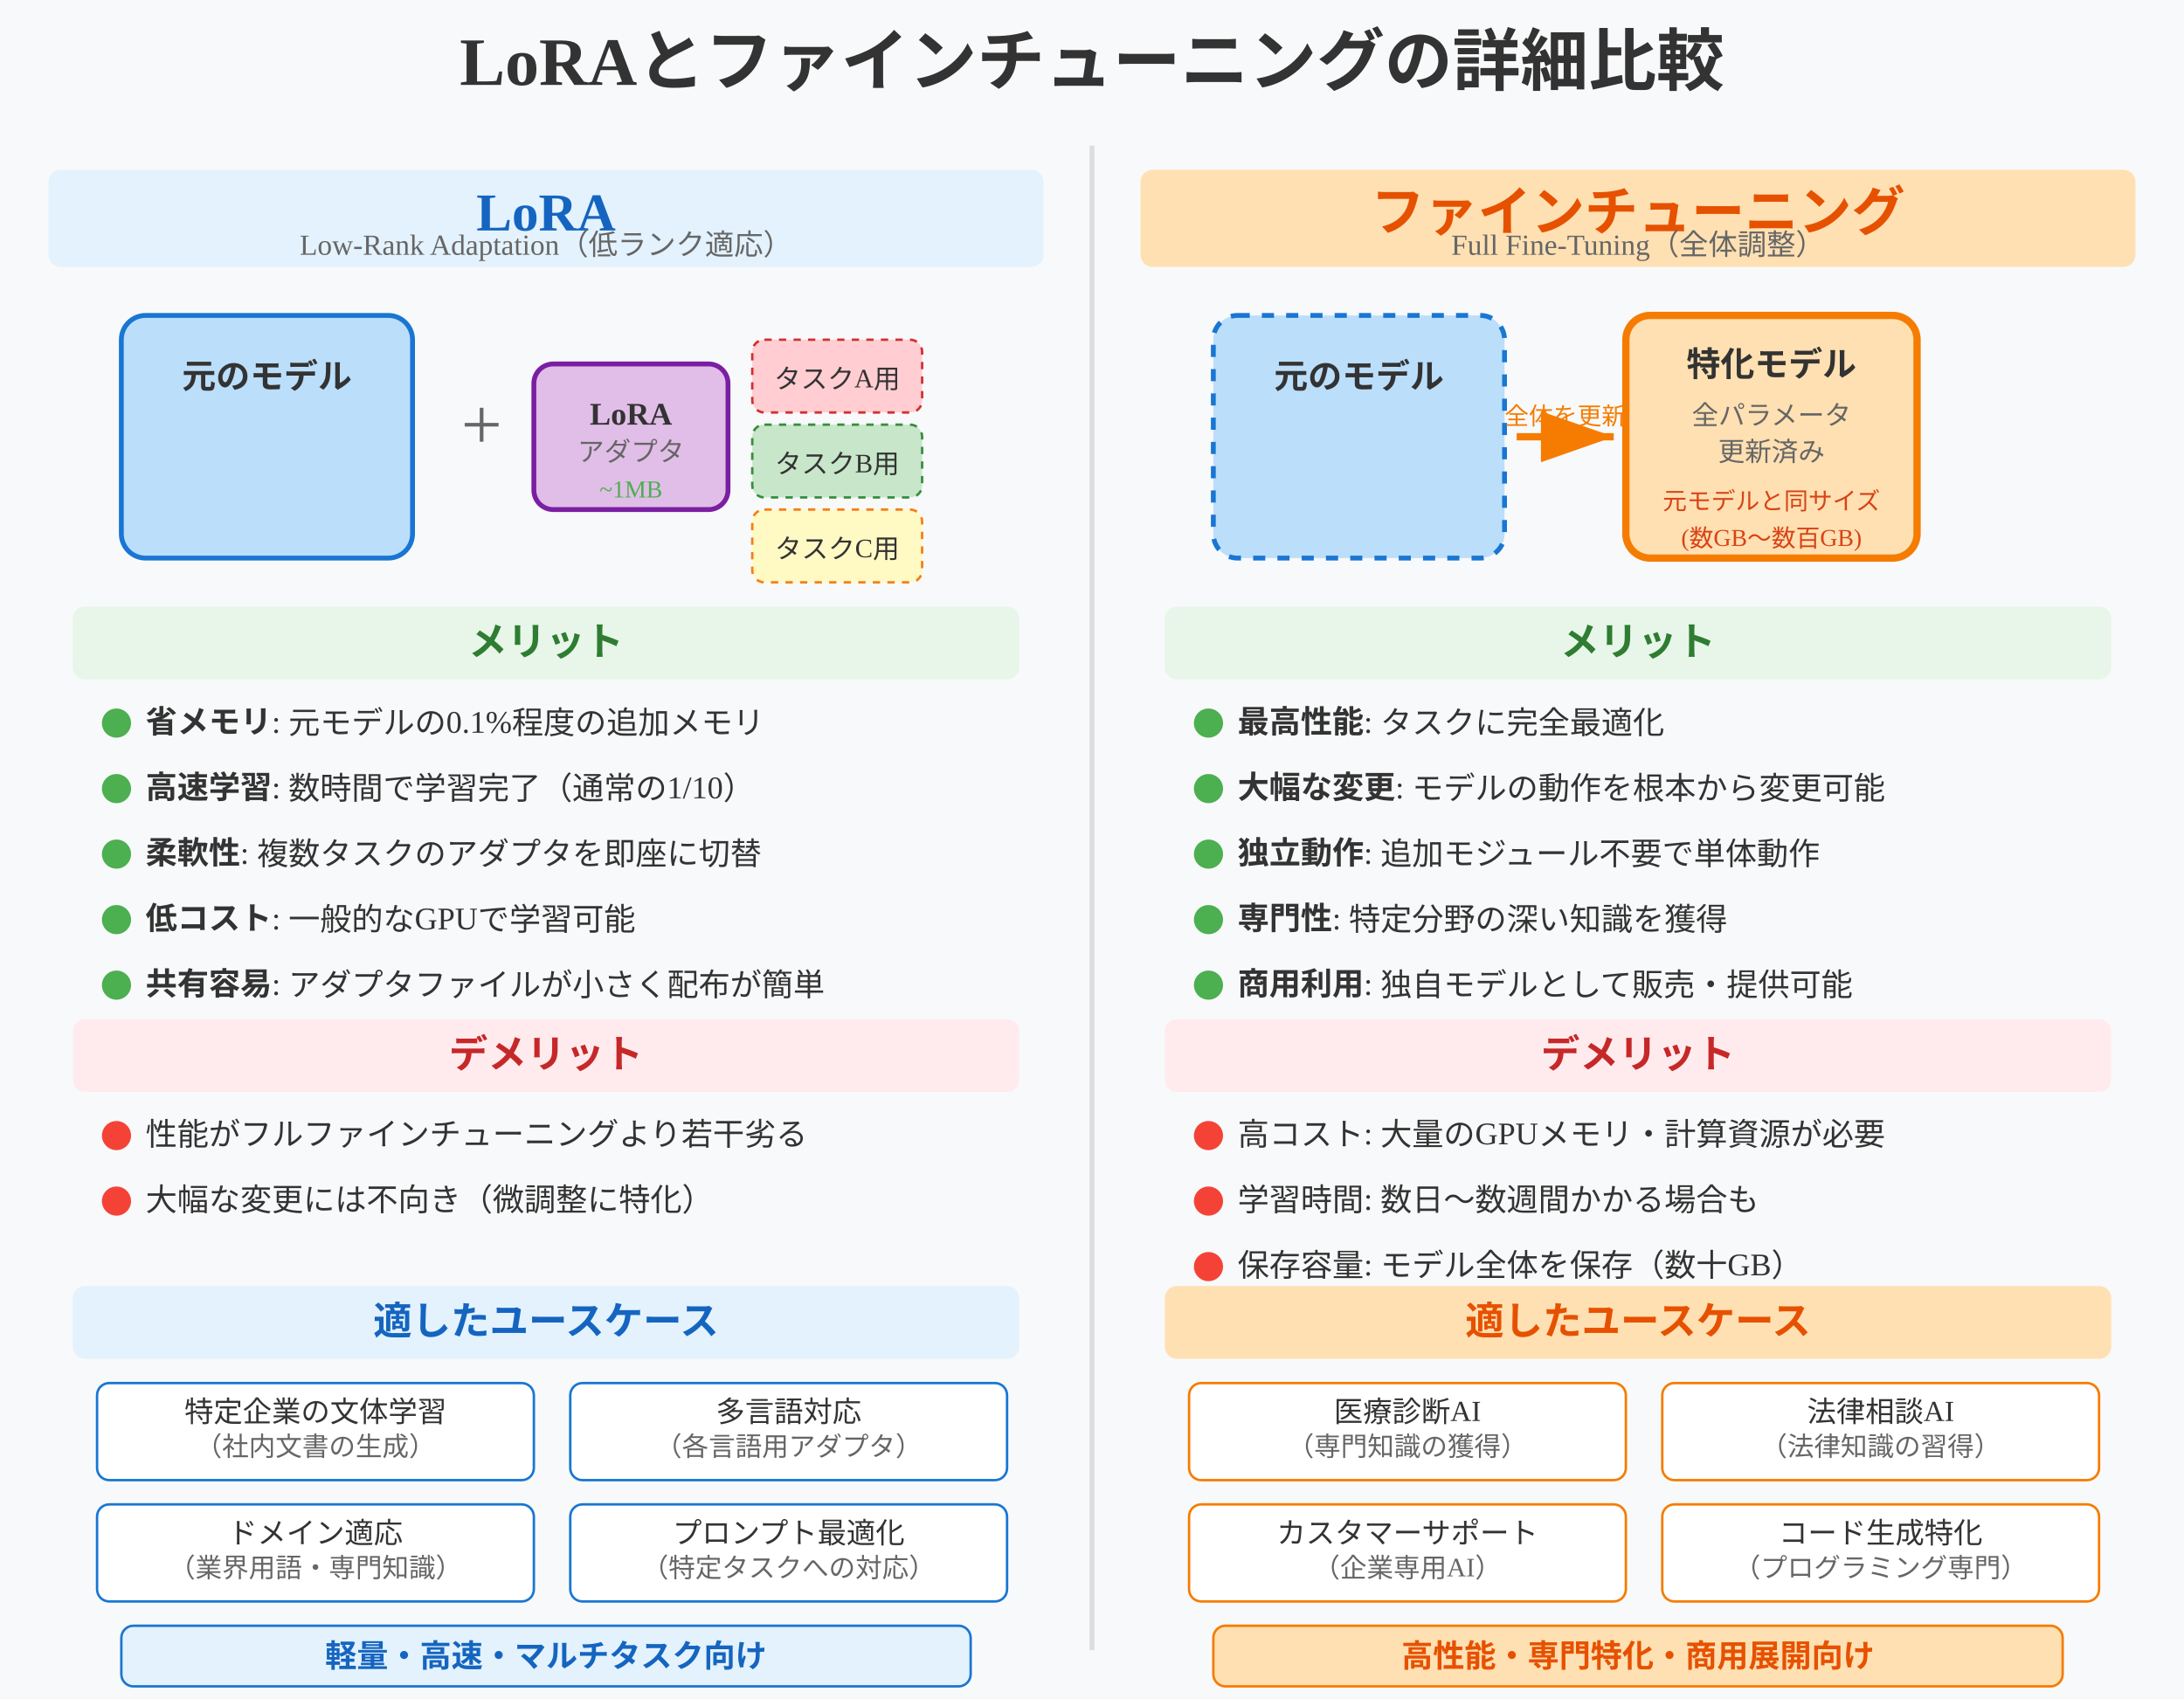
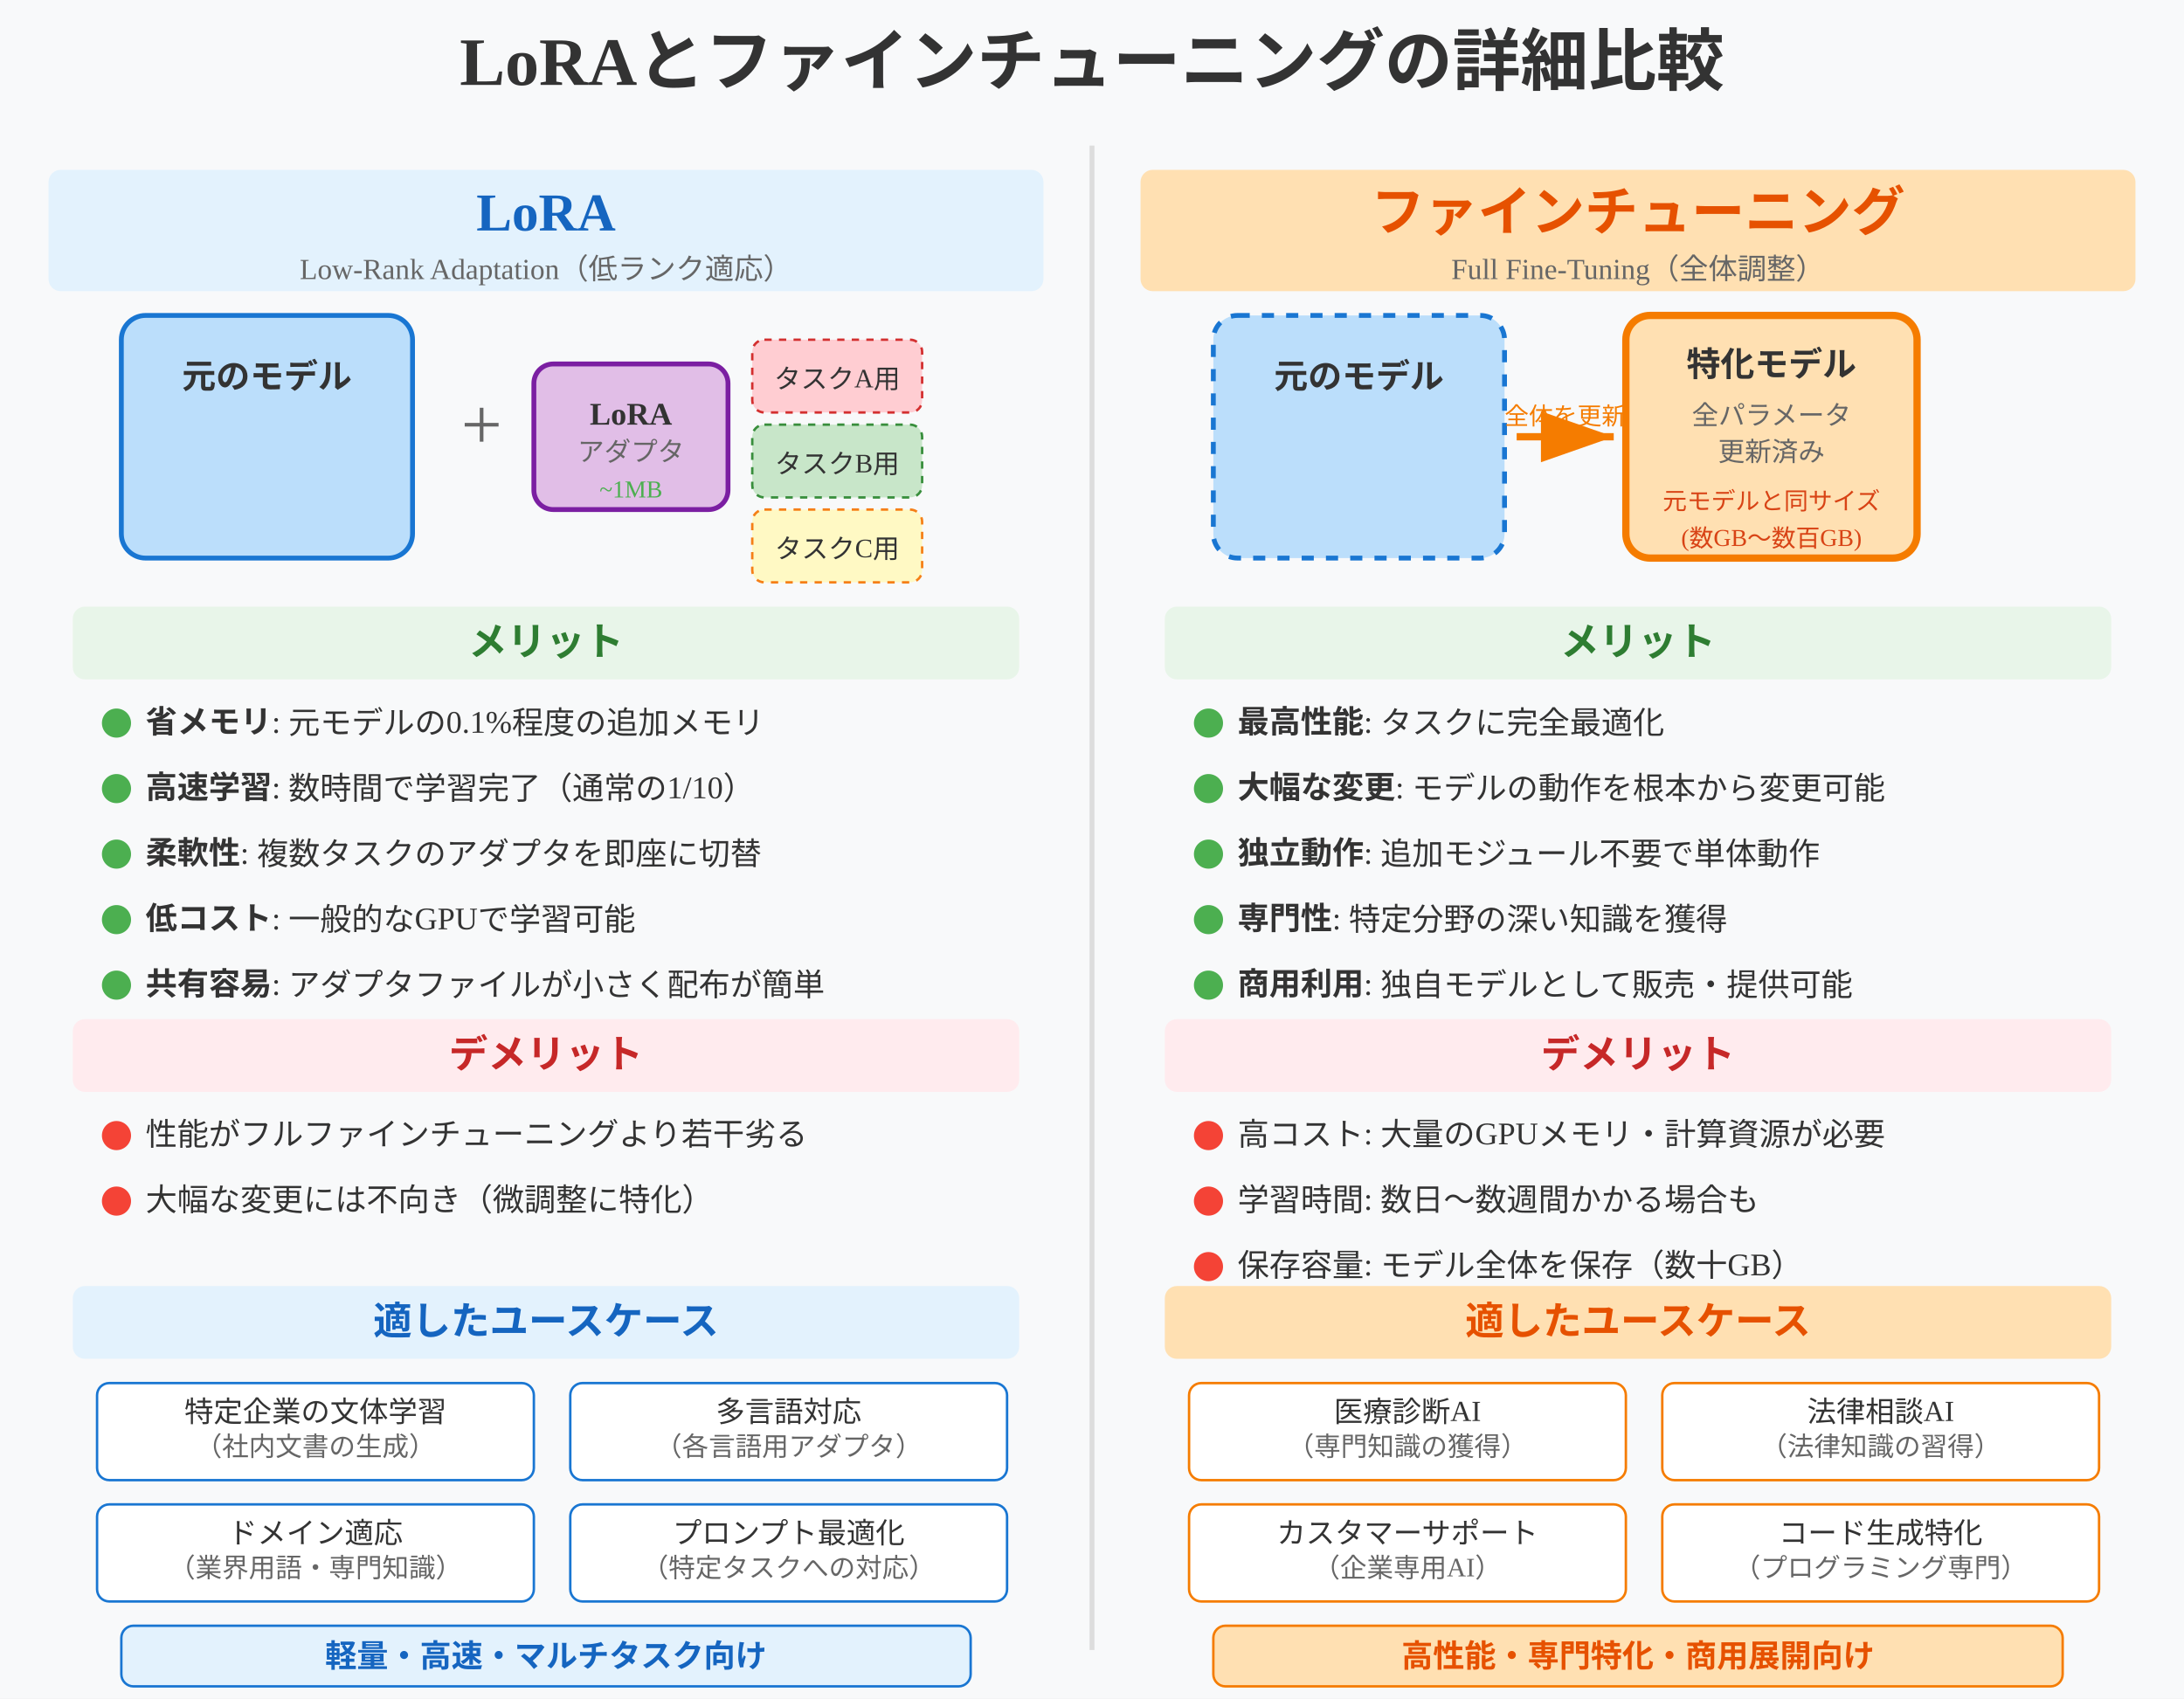
<svg xmlns="http://www.w3.org/2000/svg" viewBox="0 0 900 700">
  <rect width="900" height="700" fill="#f8f9fa" />
  <text x="450" y="35" text-anchor="middle" font-size="28" font-weight="bold" fill="#333">
    LoRAとファインチューニングの詳細比較
  </text>
  <line x1="450" y1="60" x2="450" y2="680" stroke="#ddd" stroke-width="2" />
  <g id="lora-section">
-     <rect x="20" y="70" width="410" height="40" rx="5" fill="#e3f2fd" />
+     <rect x="20" y="70" width="410" height="50" rx="5" fill="#e3f2fd" />
    <text x="225" y="95" text-anchor="middle" font-size="22" font-weight="bold" fill="#1565c0">
      LoRA
    </text>
-     <text x="225" y="105" text-anchor="middle" font-size="12" fill="#666">
+     <text x="225" y="115" text-anchor="middle" font-size="12" fill="#666">
      Low-Rank Adaptation（低ランク適応）
    </text>
    <g transform="translate(50, 130)">
      <rect x="0" y="0" width="120" height="100" rx="10" fill="#bbdefb" stroke="#1976d2" stroke-width="2" />
      <text x="60" y="30" text-anchor="middle" font-size="14" font-weight="bold" fill="#333">
        元のモデル
      </text>
      <text x="140" y="55" font-size="30" fill="#666">+</text>
      <rect x="170" y="20" width="80" height="60" rx="8" fill="#e1bee7" stroke="#7b1fa2" stroke-width="2" />
      <text x="210" y="45" text-anchor="middle" font-size="13" font-weight="bold" fill="#333">
        LoRA
      </text>
      <text x="210" y="60" text-anchor="middle" font-size="11" fill="#666">
        アダプタ
      </text>
      <text x="210" y="75" text-anchor="middle" font-size="10" fill="#4caf50">
        ~1MB
      </text>
      <rect x="260" y="10" width="70" height="30" rx="5" fill="#ffcdd2" stroke="#d32f2f" stroke-width="1" stroke-dasharray="3,3" />
      <text x="295" y="30" text-anchor="middle" font-size="11" fill="#333">
        タスクA用
      </text>
      <rect x="260" y="45" width="70" height="30" rx="5" fill="#c8e6c9" stroke="#388e3c" stroke-width="1" stroke-dasharray="3,3" />
      <text x="295" y="65" text-anchor="middle" font-size="11" fill="#333">
        タスクB用
      </text>
      <rect x="260" y="80" width="70" height="30" rx="5" fill="#fff9c4" stroke="#f57f17" stroke-width="1" stroke-dasharray="3,3" />
      <text x="295" y="100" text-anchor="middle" font-size="11" fill="#333">
        タスクC用
      </text>
    </g>
    <g transform="translate(30, 250)">
      <rect x="0" y="0" width="390" height="30" rx="5" fill="#e8f5e9" />
      <text x="195" y="20" text-anchor="middle" font-size="16" font-weight="bold" fill="#2e7d32">
        メリット
      </text>
      <g transform="translate(10, 40)">
        <circle cx="8" cy="8" r="6" fill="#4caf50" />
        <text x="20" y="12" font-size="13" fill="#333">
          <tspan font-weight="bold">省メモリ</tspan>: 元モデルの0.1%程度の追加メモリ
        </text>
        <circle cx="8" cy="35" r="6" fill="#4caf50" />
        <text x="20" y="39" font-size="13" fill="#333">
          <tspan font-weight="bold">高速学習</tspan>: 数時間で学習完了（通常の1/10）
        </text>
        <circle cx="8" cy="62" r="6" fill="#4caf50" />
        <text x="20" y="66" font-size="13" fill="#333">
          <tspan font-weight="bold">柔軟性</tspan>: 複数タスクのアダプタを即座に切替
        </text>
        <circle cx="8" cy="89" r="6" fill="#4caf50" />
        <text x="20" y="93" font-size="13" fill="#333">
          <tspan font-weight="bold">低コスト</tspan>: 一般的なGPUで学習可能
        </text>
        <circle cx="8" cy="116" r="6" fill="#4caf50" />
        <text x="20" y="120" font-size="13" fill="#333">
          <tspan font-weight="bold">共有容易</tspan>: アダプタファイルが小さく配布が簡単
        </text>
      </g>
      <rect x="0" y="170" width="390" height="30" rx="5" fill="#ffebee" />
      <text x="195" y="190" text-anchor="middle" font-size="16" font-weight="bold" fill="#c62828">
        デメリット
      </text>
      <g transform="translate(10, 210)">
        <circle cx="8" cy="8" r="6" fill="#f44336" />
        <text x="20" y="12" font-size="13" fill="#333">
          性能がフルファインチューニングより若干劣る
        </text>
        <circle cx="8" cy="35" r="6" fill="#f44336" />
        <text x="20" y="39" font-size="13" fill="#333">
          大幅な変更には不向き（微調整に特化）
        </text>
      </g>
    </g>
    <rect x="30" y="530" width="390" height="30" rx="5" fill="#e3f2fd" />
    <text x="225" y="550" text-anchor="middle" font-size="16" font-weight="bold" fill="#1565c0">
      適したユースケース
    </text>
    <g transform="translate(40, 570)">
      <rect x="0" y="0" width="180" height="40" rx="5" fill="#fff" stroke="#1976d2" />
      <text x="90" y="16" text-anchor="middle" font-size="12" fill="#333">特定企業の文体学習</text>
      <text x="90" y="30" text-anchor="middle" font-size="11" fill="#666">（社内文書の生成）</text>
      <rect x="195" y="0" width="180" height="40" rx="5" fill="#fff" stroke="#1976d2" />
      <text x="285" y="16" text-anchor="middle" font-size="12" fill="#333">多言語対応</text>
      <text x="285" y="30" text-anchor="middle" font-size="11" fill="#666">（各言語用アダプタ）</text>
      <rect x="0" y="50" width="180" height="40" rx="5" fill="#fff" stroke="#1976d2" />
      <text x="90" y="66" text-anchor="middle" font-size="12" fill="#333">ドメイン適応</text>
      <text x="90" y="80" text-anchor="middle" font-size="11" fill="#666">（業界用語・専門知識）</text>
      <rect x="195" y="50" width="180" height="40" rx="5" fill="#fff" stroke="#1976d2" />
      <text x="285" y="66" text-anchor="middle" font-size="12" fill="#333">プロンプト最適化</text>
      <text x="285" y="80" text-anchor="middle" font-size="11" fill="#666">（特定タスクへの対応）</text>
    </g>
  </g>
  <g id="finetuning-section">
-     <rect x="470" y="70" width="410" height="40" rx="5" fill="#ffe0b2" />
+     <rect x="470" y="70" width="410" height="50" rx="5" fill="#ffe0b2" />
    <text x="675" y="95" text-anchor="middle" font-size="22" font-weight="bold" fill="#e65100">
      ファインチューニング
    </text>
-     <text x="675" y="105" text-anchor="middle" font-size="12" fill="#666">
+     <text x="675" y="115" text-anchor="middle" font-size="12" fill="#666">
      Full Fine-Tuning（全体調整）
    </text>
    <g transform="translate(500, 130)">
      <rect x="0" y="0" width="120" height="100" rx="10" fill="#bbdefb" stroke="#1976d2" stroke-width="2" stroke-dasharray="5,5" />
      <text x="60" y="30" text-anchor="middle" font-size="14" font-weight="bold" fill="#333">
        元のモデル
      </text>
      <path d="M 125 50 L 165 50" stroke="#f57c00" stroke-width="3" marker-end="url(#arrowhead-orange)" />
      <text x="145" y="45" text-anchor="middle" font-size="10" fill="#f57c00">全体を更新</text>
      <rect x="170" y="0" width="120" height="100" rx="10" fill="#ffe0b2" stroke="#f57c00" stroke-width="3" />
      <text x="230" y="25" text-anchor="middle" font-size="14" font-weight="bold" fill="#333">
        特化モデル
      </text>
      <text x="230" y="45" text-anchor="middle" font-size="11" fill="#666">
        全パラメータ
      </text>
      <text x="230" y="60" text-anchor="middle" font-size="11" fill="#666">
        更新済み
      </text>
      <text x="230" y="80" text-anchor="middle" font-size="10" fill="#d84315">
        元モデルと同サイズ
      </text>
      <text x="230" y="95" text-anchor="middle" font-size="10" fill="#d84315">
        (数GB〜数百GB)
      </text>
    </g>
    <g transform="translate(480, 250)">
      <rect x="0" y="0" width="390" height="30" rx="5" fill="#e8f5e9" />
      <text x="195" y="20" text-anchor="middle" font-size="16" font-weight="bold" fill="#2e7d32">
        メリット
      </text>
      <g transform="translate(10, 40)">
        <circle cx="8" cy="8" r="6" fill="#4caf50" />
        <text x="20" y="12" font-size="13" fill="#333">
          <tspan font-weight="bold">最高性能</tspan>: タスクに完全最適化
        </text>
        <circle cx="8" cy="35" r="6" fill="#4caf50" />
        <text x="20" y="39" font-size="13" fill="#333">
          <tspan font-weight="bold">大幅な変更</tspan>: モデルの動作を根本から変更可能
        </text>
        <circle cx="8" cy="62" r="6" fill="#4caf50" />
        <text x="20" y="66" font-size="13" fill="#333">
          <tspan font-weight="bold">独立動作</tspan>: 追加モジュール不要で単体動作
        </text>
        <circle cx="8" cy="89" r="6" fill="#4caf50" />
        <text x="20" y="93" font-size="13" fill="#333">
          <tspan font-weight="bold">専門性</tspan>: 特定分野の深い知識を獲得
        </text>
        <circle cx="8" cy="116" r="6" fill="#4caf50" />
        <text x="20" y="120" font-size="13" fill="#333">
          <tspan font-weight="bold">商用利用</tspan>: 独自モデルとして販売・提供可能
        </text>
      </g>
      <rect x="0" y="170" width="390" height="30" rx="5" fill="#ffebee" />
      <text x="195" y="190" text-anchor="middle" font-size="16" font-weight="bold" fill="#c62828">
        デメリット
      </text>
      <g transform="translate(10, 210)">
        <circle cx="8" cy="8" r="6" fill="#f44336" />
        <text x="20" y="12" font-size="13" fill="#333">
          高コスト: 大量のGPUメモリ・計算資源が必要
        </text>
        <circle cx="8" cy="35" r="6" fill="#f44336" />
        <text x="20" y="39" font-size="13" fill="#333">
          学習時間: 数日〜数週間かかる場合も
        </text>
        <circle cx="8" cy="62" r="6" fill="#f44336" />
        <text x="20" y="66" font-size="13" fill="#333">
          保存容量: モデル全体を保存（数十GB）
        </text>
      </g>
    </g>
    <rect x="480" y="530" width="390" height="30" rx="5" fill="#ffe0b2" />
    <text x="675" y="550" text-anchor="middle" font-size="16" font-weight="bold" fill="#e65100">
      適したユースケース
    </text>
    <g transform="translate(490, 570)">
      <rect x="0" y="0" width="180" height="40" rx="5" fill="#fff" stroke="#f57c00" />
      <text x="90" y="16" text-anchor="middle" font-size="12" fill="#333">医療診断AI</text>
      <text x="90" y="30" text-anchor="middle" font-size="11" fill="#666">（専門知識の獲得）</text>
      <rect x="195" y="0" width="180" height="40" rx="5" fill="#fff" stroke="#f57c00" />
      <text x="285" y="16" text-anchor="middle" font-size="12" fill="#333">法律相談AI</text>
      <text x="285" y="30" text-anchor="middle" font-size="11" fill="#666">（法律知識の習得）</text>
      <rect x="0" y="50" width="180" height="40" rx="5" fill="#fff" stroke="#f57c00" />
      <text x="90" y="66" text-anchor="middle" font-size="12" fill="#333">カスタマーサポート</text>
      <text x="90" y="80" text-anchor="middle" font-size="11" fill="#666">（企業専用AI）</text>
      <rect x="195" y="50" width="180" height="40" rx="5" fill="#fff" stroke="#f57c00" />
      <text x="285" y="66" text-anchor="middle" font-size="12" fill="#333">コード生成特化</text>
      <text x="285" y="80" text-anchor="middle" font-size="11" fill="#666">（プログラミング専門）</text>
    </g>
  </g>
  <rect x="50" y="670" width="350" height="25" rx="5" fill="#e3f2fd" stroke="#1976d2" />
  <text x="225" y="687" text-anchor="middle" font-size="13" font-weight="bold" fill="#1565c0">
     軽量・高速・マルチタスク向け
  </text>
  <rect x="500" y="670" width="350" height="25" rx="5" fill="#ffe0b2" stroke="#f57c00" />
  <text x="675" y="687" text-anchor="middle" font-size="13" font-weight="bold" fill="#e65100">
     高性能・専門特化・商用展開向け
  </text>
  <defs>
    <marker id="arrowhead-orange" markerWidth="10" markerHeight="7" refX="10" refY="3.5" orient="auto">
      <polygon points="0 0, 10 3.5, 0 7" fill="#f57c00" />
    </marker>
  </defs>
</svg>
